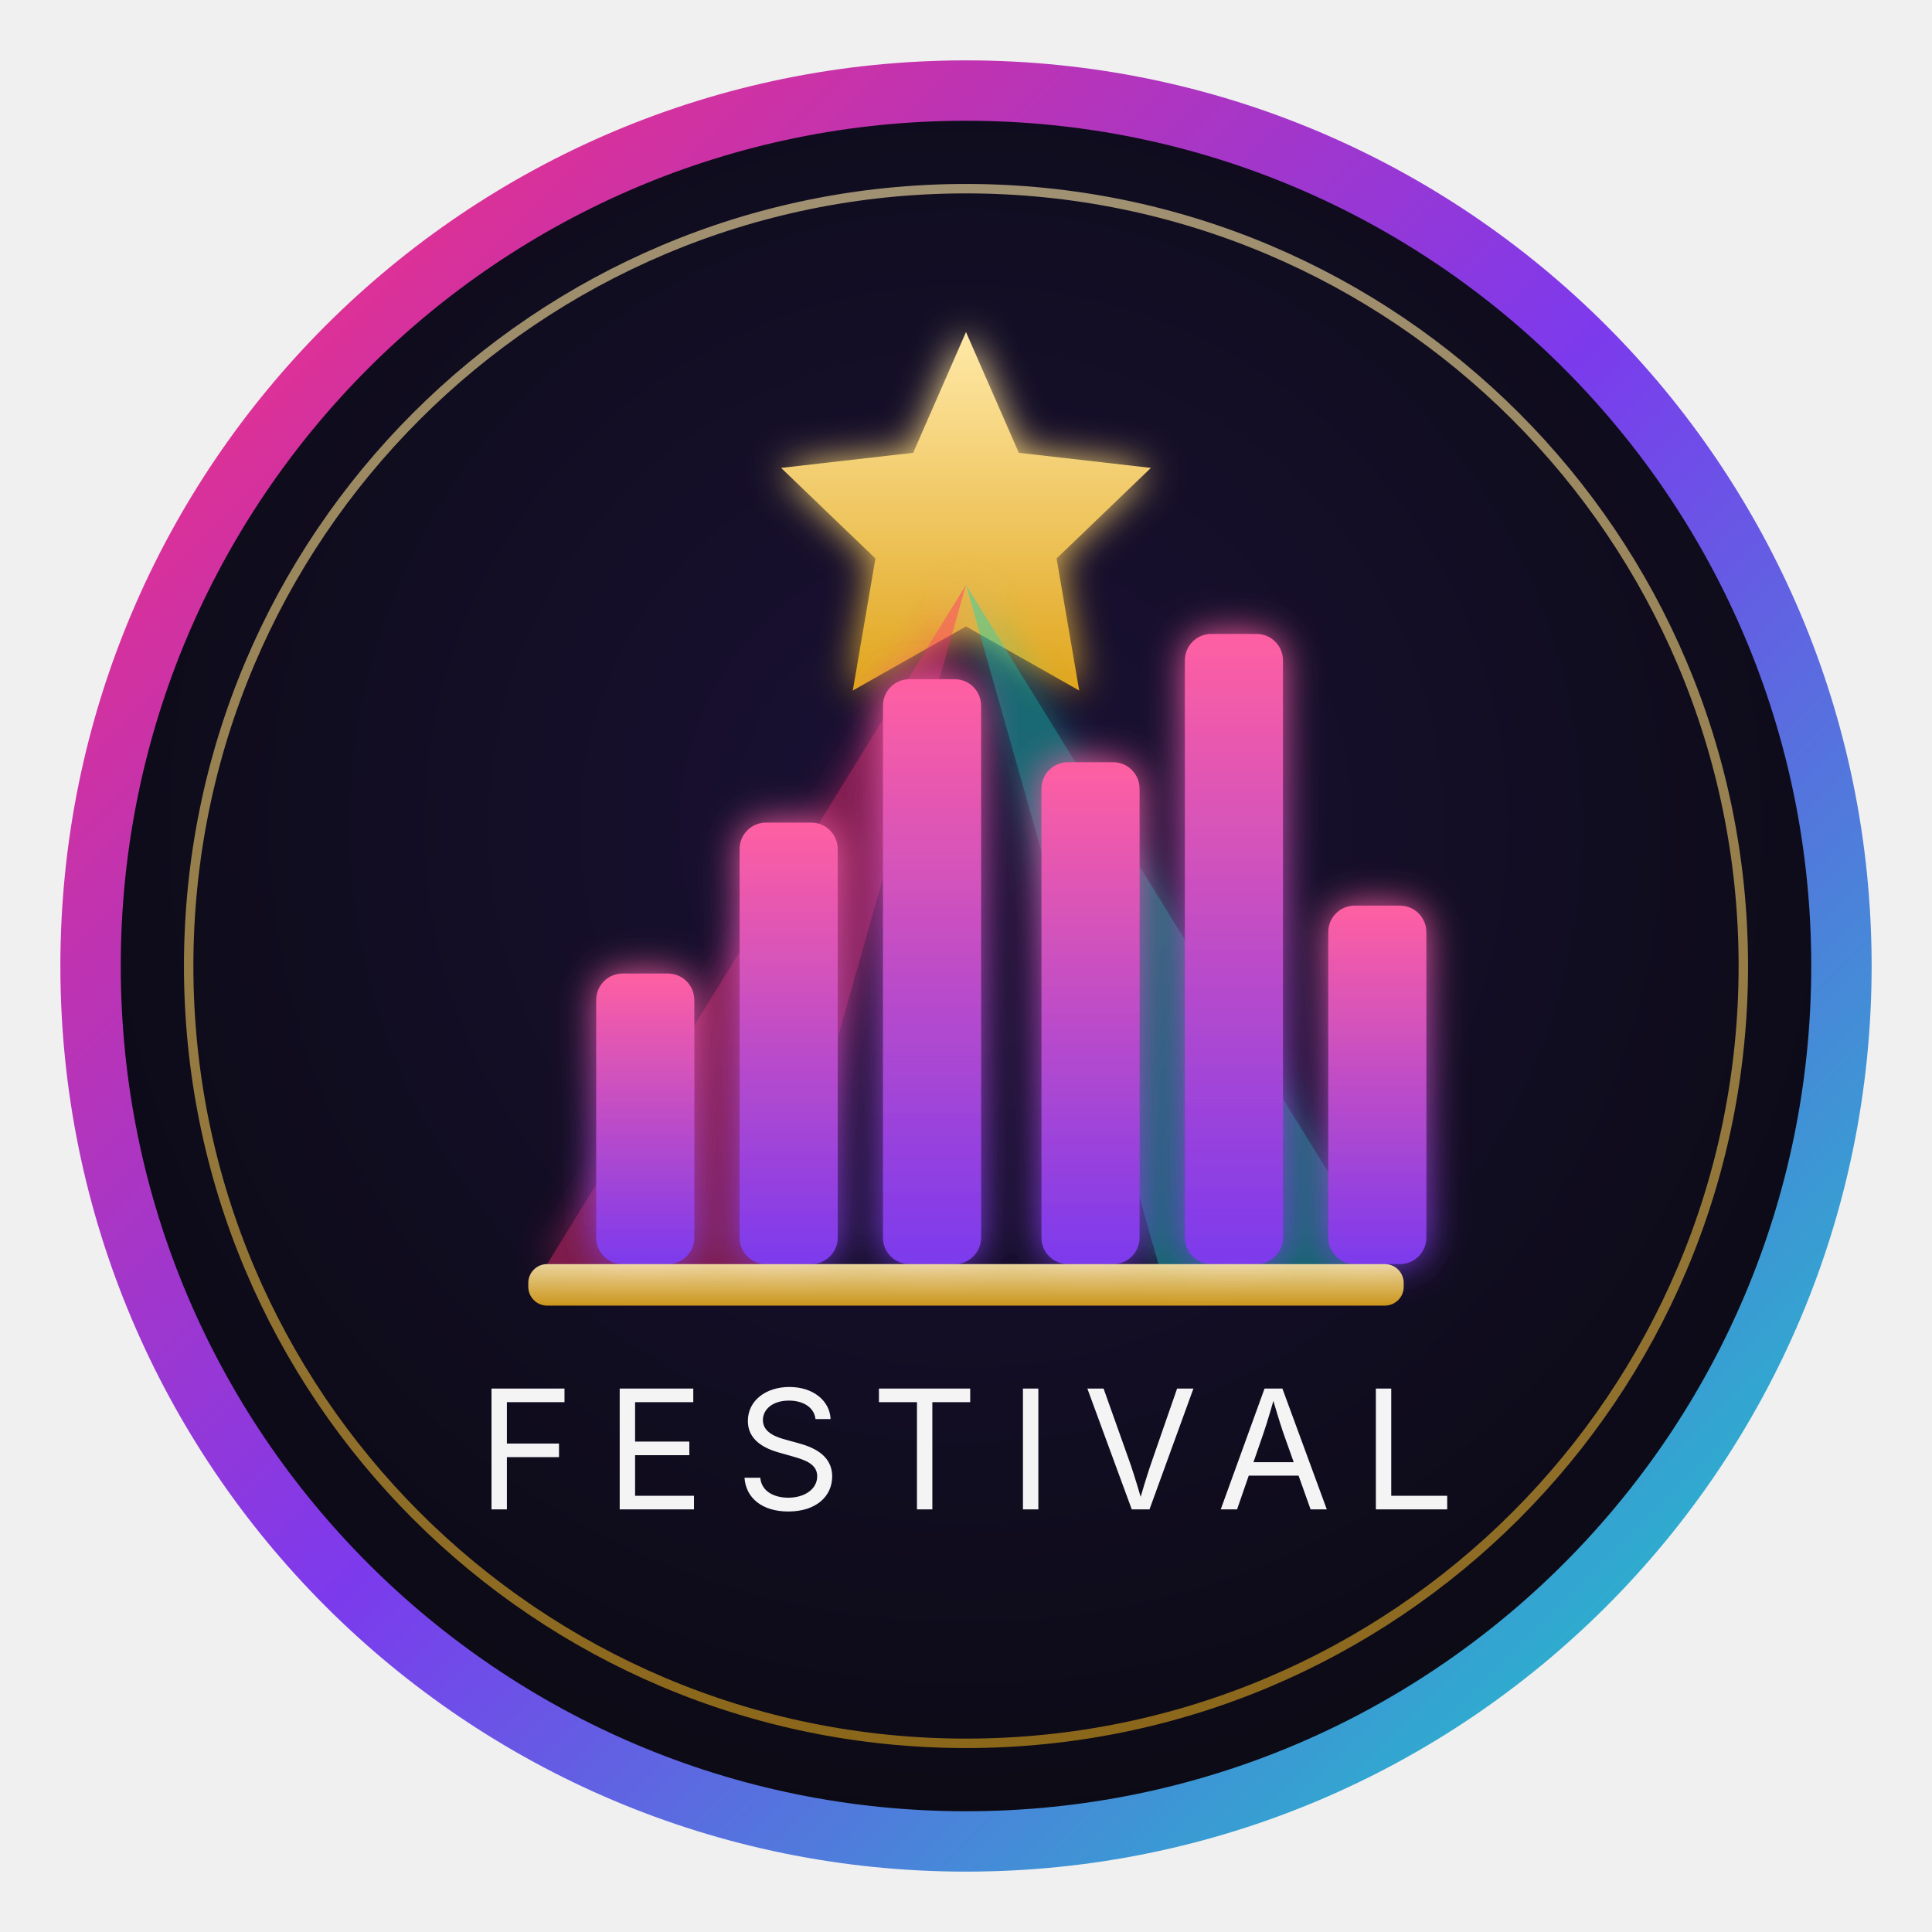
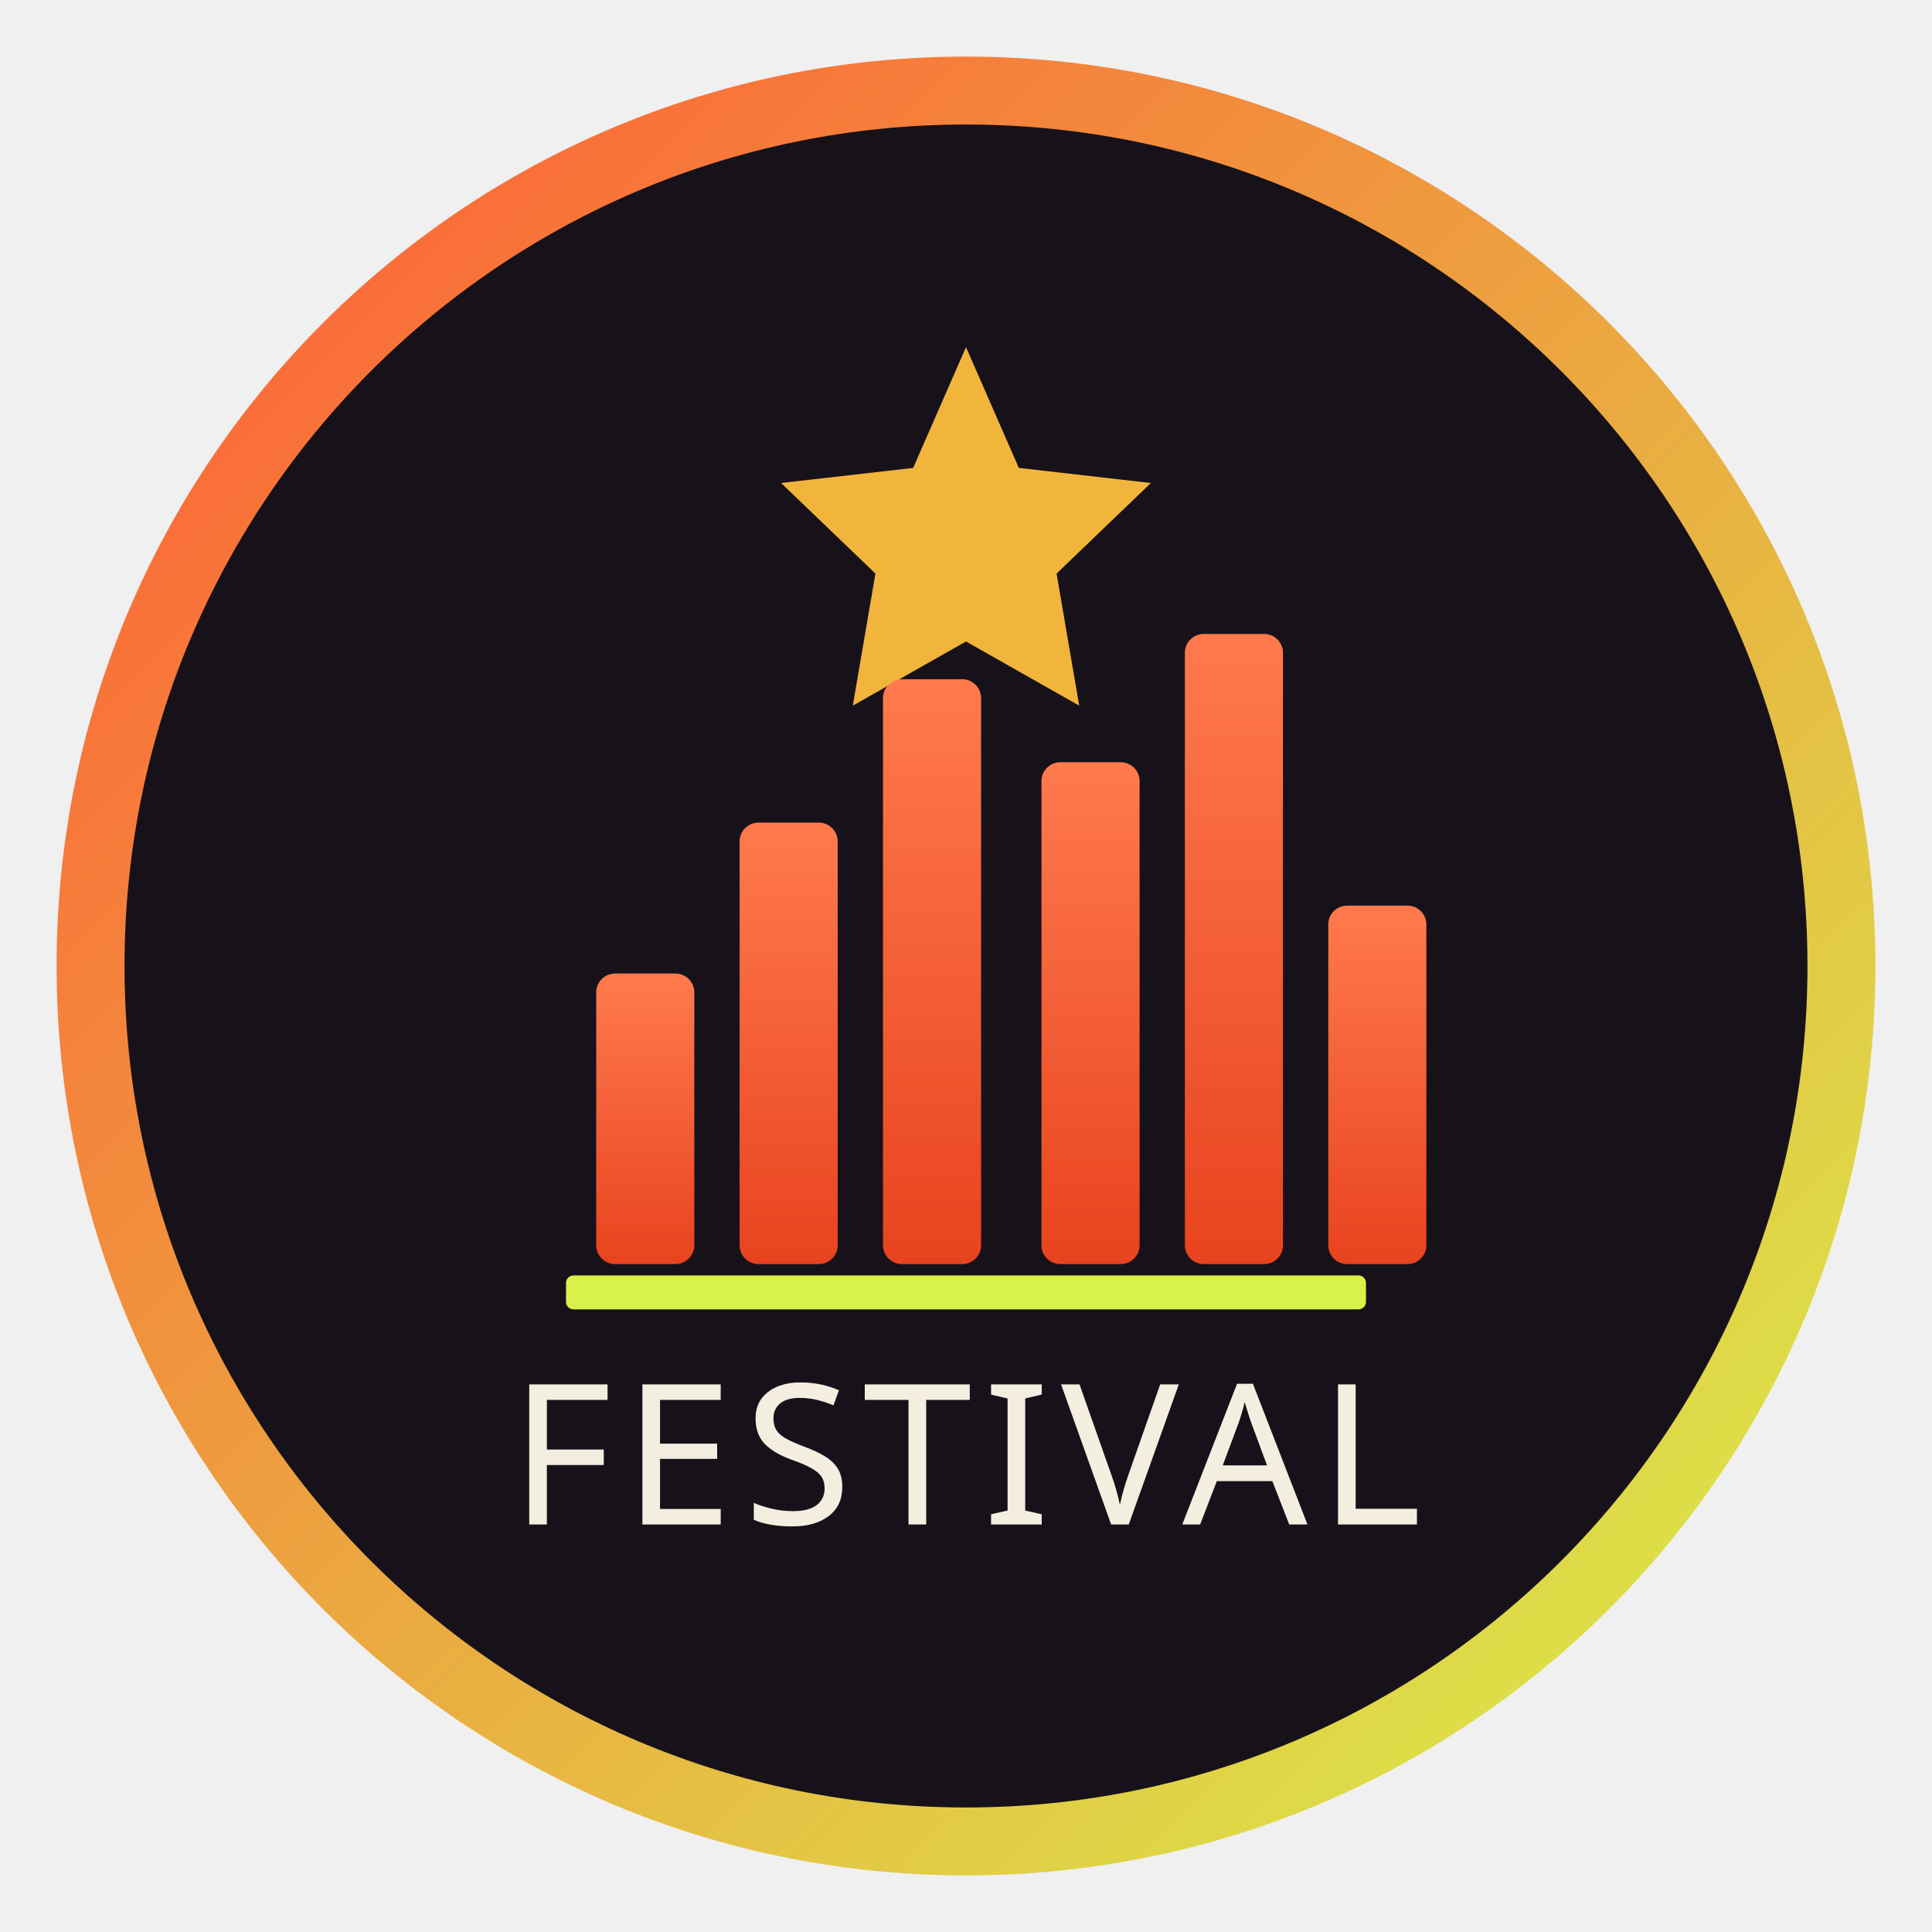
<svg xmlns="http://www.w3.org/2000/svg" viewBox="0 0 512 512" role="img" aria-label="The Perfect Festival">
  <defs>
    <linearGradient id="ring" x1="0" y1="0" x2="1" y2="1">
-       <stop offset="0" stop-color="#ff2d78" />
-       <stop offset=".5" stop-color="#7c3aed" />
-       <stop offset="1" stop-color="#13d4c4" />
-     </linearGradient>
-     <linearGradient id="gold" x1="0" y1="0" x2="0" y2="1">
-       <stop offset="0" stop-color="#ffe9a8" />
-       <stop offset="1" stop-color="#e0a51c" />
+       <stop offset="0" stop-color="#FF5A36" />
+       <stop offset="1" stop-color="#D8F24A" />
    </linearGradient>
    <linearGradient id="bars" x1="0" y1="1" x2="0" y2="0">
-       <stop offset="0" stop-color="#7c3aed" />
-       <stop offset="1" stop-color="#ff5fa2" />
+       <stop offset="0" stop-color="#E8431F" />
+       <stop offset="1" stop-color="#FF7A4D" />
    </linearGradient>
-     <radialGradient id="bg" cx="50%" cy="42%" r="62%">
-       <stop offset="0" stop-color="#1b1136" />
-       <stop offset="1" stop-color="#0a0a12" />
-     </radialGradient>
-     <filter id="g" x="-40%" y="-40%" width="180%" height="180%">
-       <feGaussianBlur stdDeviation="5" result="b" />
-       <feMerge>
-         <feMergeNode in="b" />
-         <feMergeNode in="SourceGraphic" />
-       </feMerge>
-     </filter>
  </defs>
-   <circle cx="256" cy="256" r="232" fill="url(#bg)" stroke="url(#ring)" stroke-width="16" />
-   <circle cx="256" cy="256" r="206" fill="none" stroke="url(#gold)" stroke-width="2.5" stroke-opacity=".6" />
-   <path d="M256 88 l14 32 35 4 -25 24 6 35 -30 -17 -30 17 6 -35 -25 -24 35 -4 z" fill="url(#gold)" filter="url(#g)" />
-   <g opacity=".45" filter="url(#g)">
-     <path d="M256 155 L145 335 L205 335 Z" fill="#ff2d78" />
-     <path d="M256 155 L367 335 L307 335 Z" fill="#13d4c4" />
+   <circle cx="256" cy="256" r="232" fill="#17121A" stroke="url(#ring)" stroke-width="18" />
+   <path d="M256 92 l14 32 35 4 -25 24 6 35 -30 -17 -30 17 6 -35 -25 -24 35 -4 z" fill="#F2B53C" />
+   <g fill="url(#bars)">
+     <rect x="158" y="258" width="26" height="77" rx="5" />
+     <rect x="196" y="218" width="26" height="117" rx="5" />
+     <rect x="234" y="180" width="26" height="155" rx="5" />
+     <rect x="276" y="202" width="26" height="133" rx="5" />
+     <rect x="314" y="168" width="26" height="167" rx="5" />
+     <rect x="352" y="240" width="26" height="95" rx="5" />
  </g>
-   <g fill="url(#bars)" filter="url(#g)">
-     <rect x="158" y="258" width="26" height="77" rx="7" />
-     <rect x="196" y="218" width="26" height="117" rx="7" />
-     <rect x="234" y="180" width="26" height="155" rx="7" />
-     <rect x="276" y="202" width="26" height="133" rx="7" />
-     <rect x="314" y="168" width="26" height="167" rx="7" />
-     <rect x="352" y="240" width="26" height="95" rx="7" />
-   </g>
-   <rect x="140" y="335" width="232" height="11" rx="5" fill="url(#gold)" opacity=".9" />
-   <text x="256" y="400" text-anchor="middle" font-family="'Bebas Neue',Inter,sans-serif" font-size="44" letter-spacing="8" fill="#fff" opacity=".95">FESTIVAL</text>
+   <rect x="150" y="338" width="212" height="9" rx="2" fill="#D8F24A" />
+   <text x="256" y="404" text-anchor="middle" font-family="Anton, Impact, sans-serif" font-size="52" letter-spacing="3" fill="#F4EEE0">FESTIVAL</text>
</svg>
